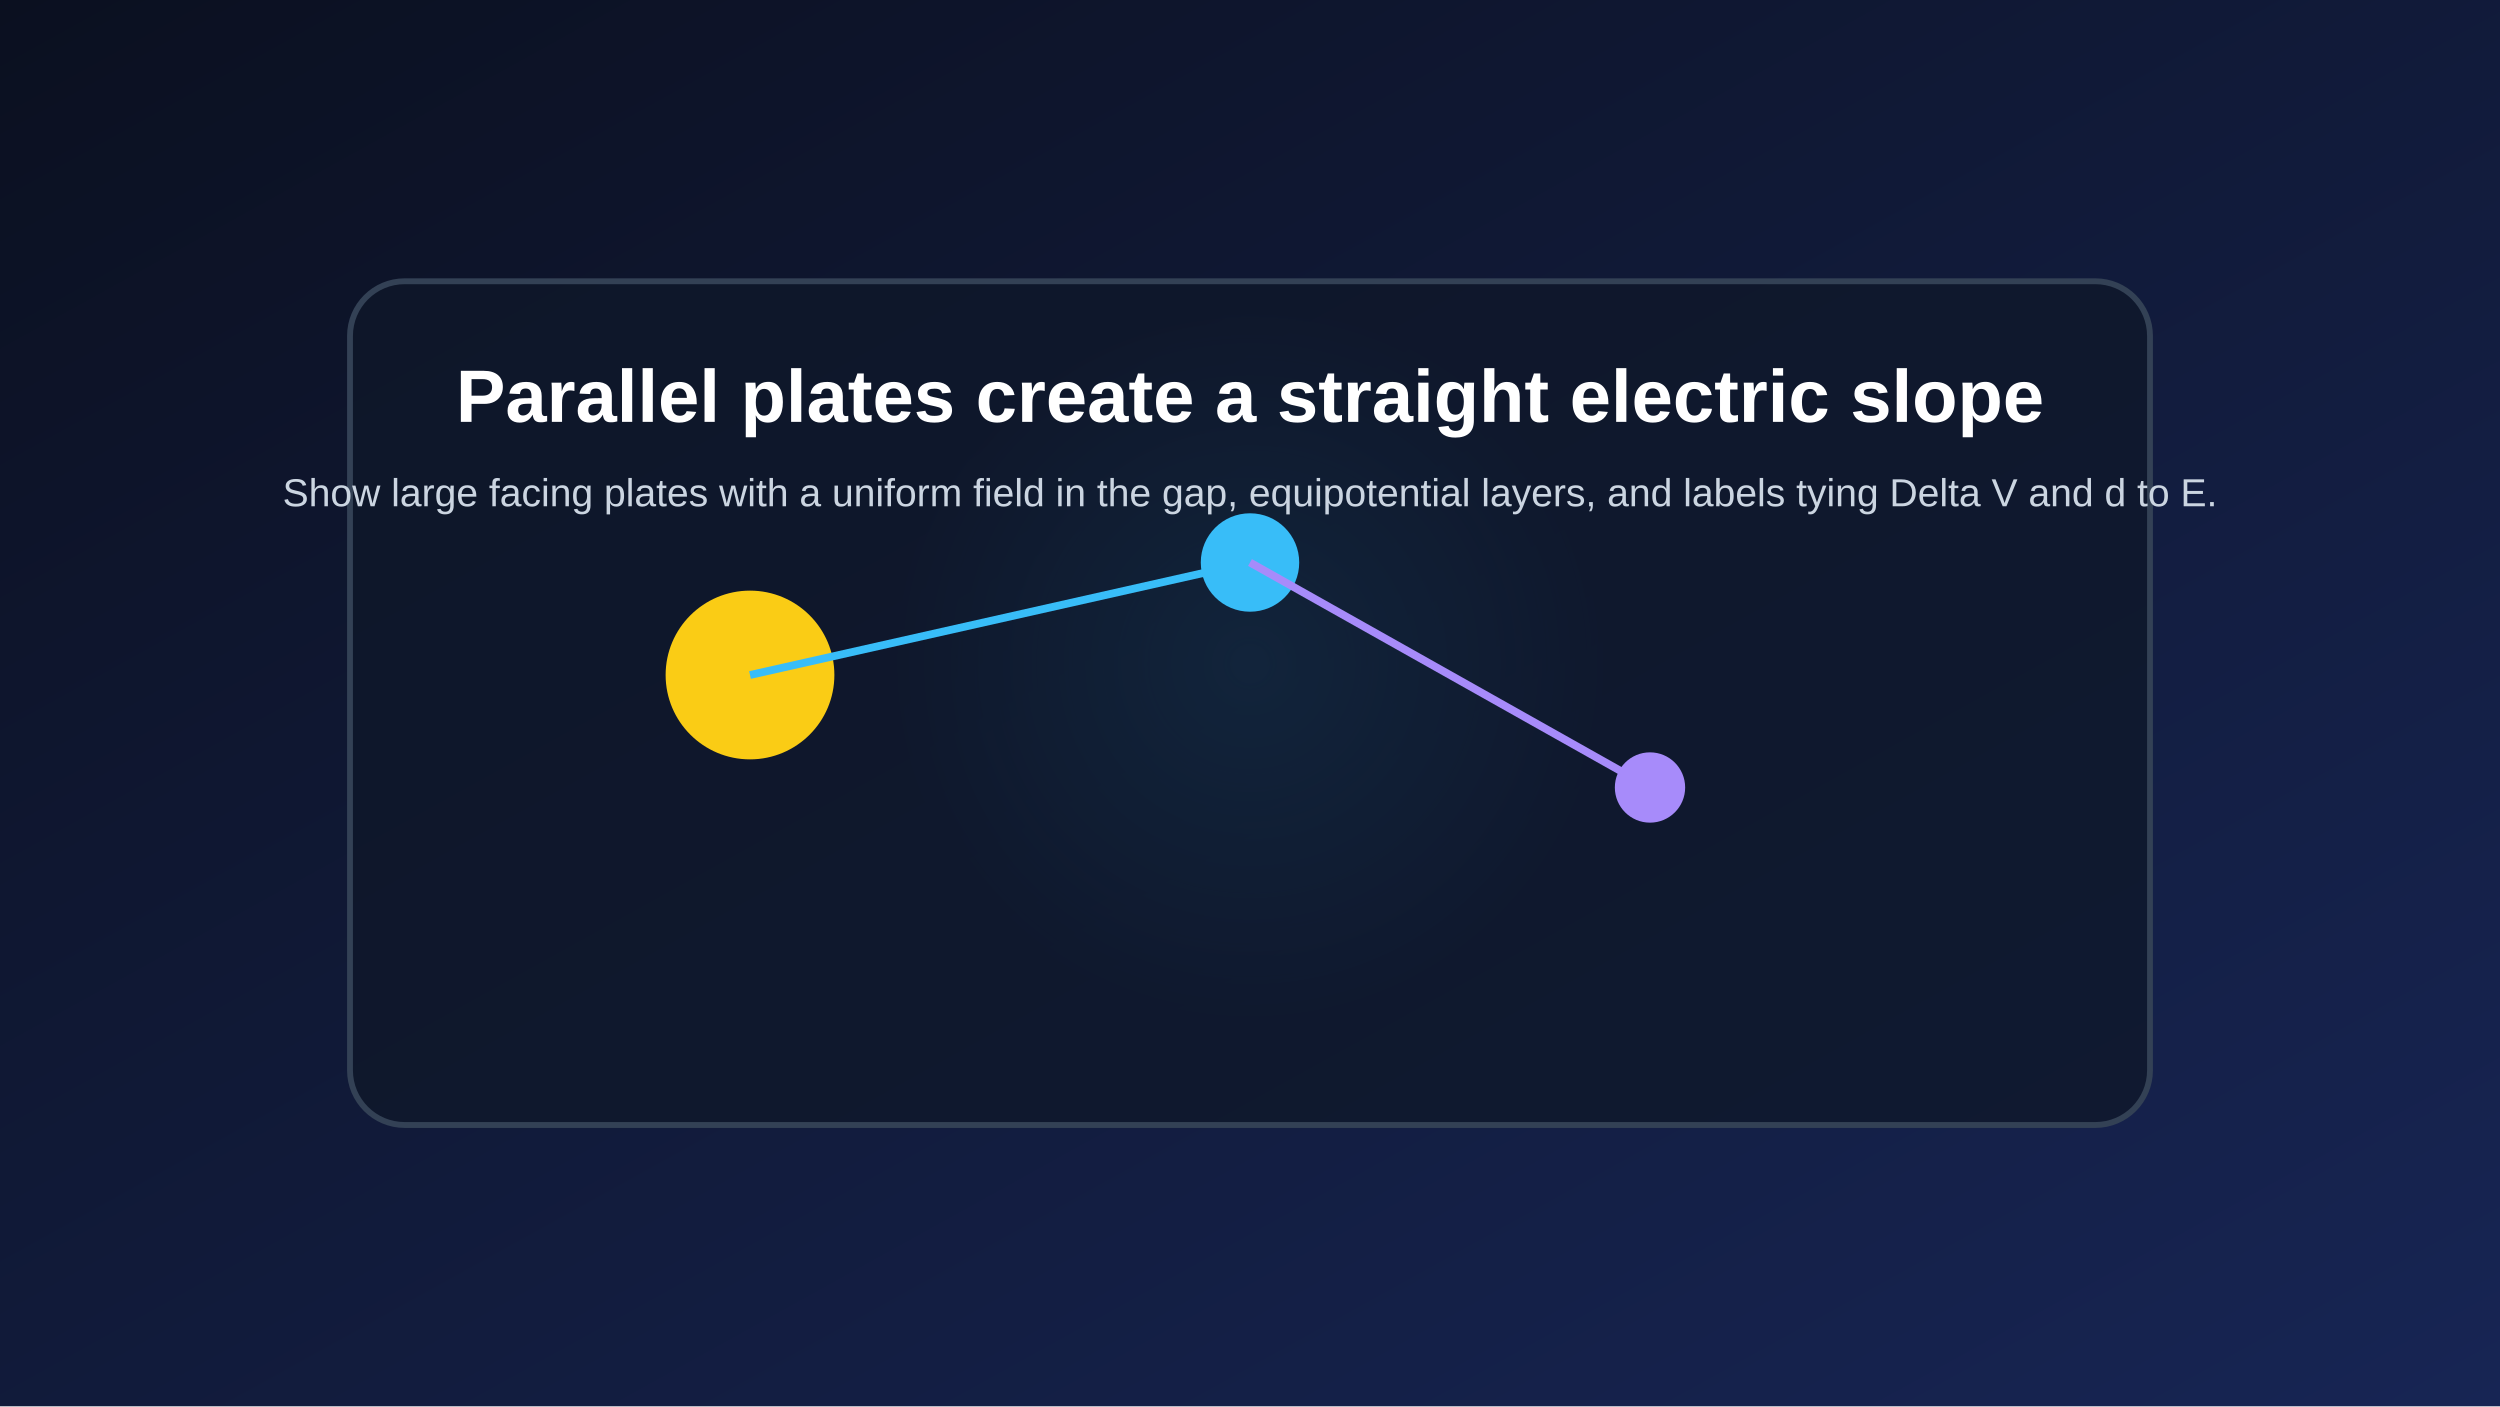
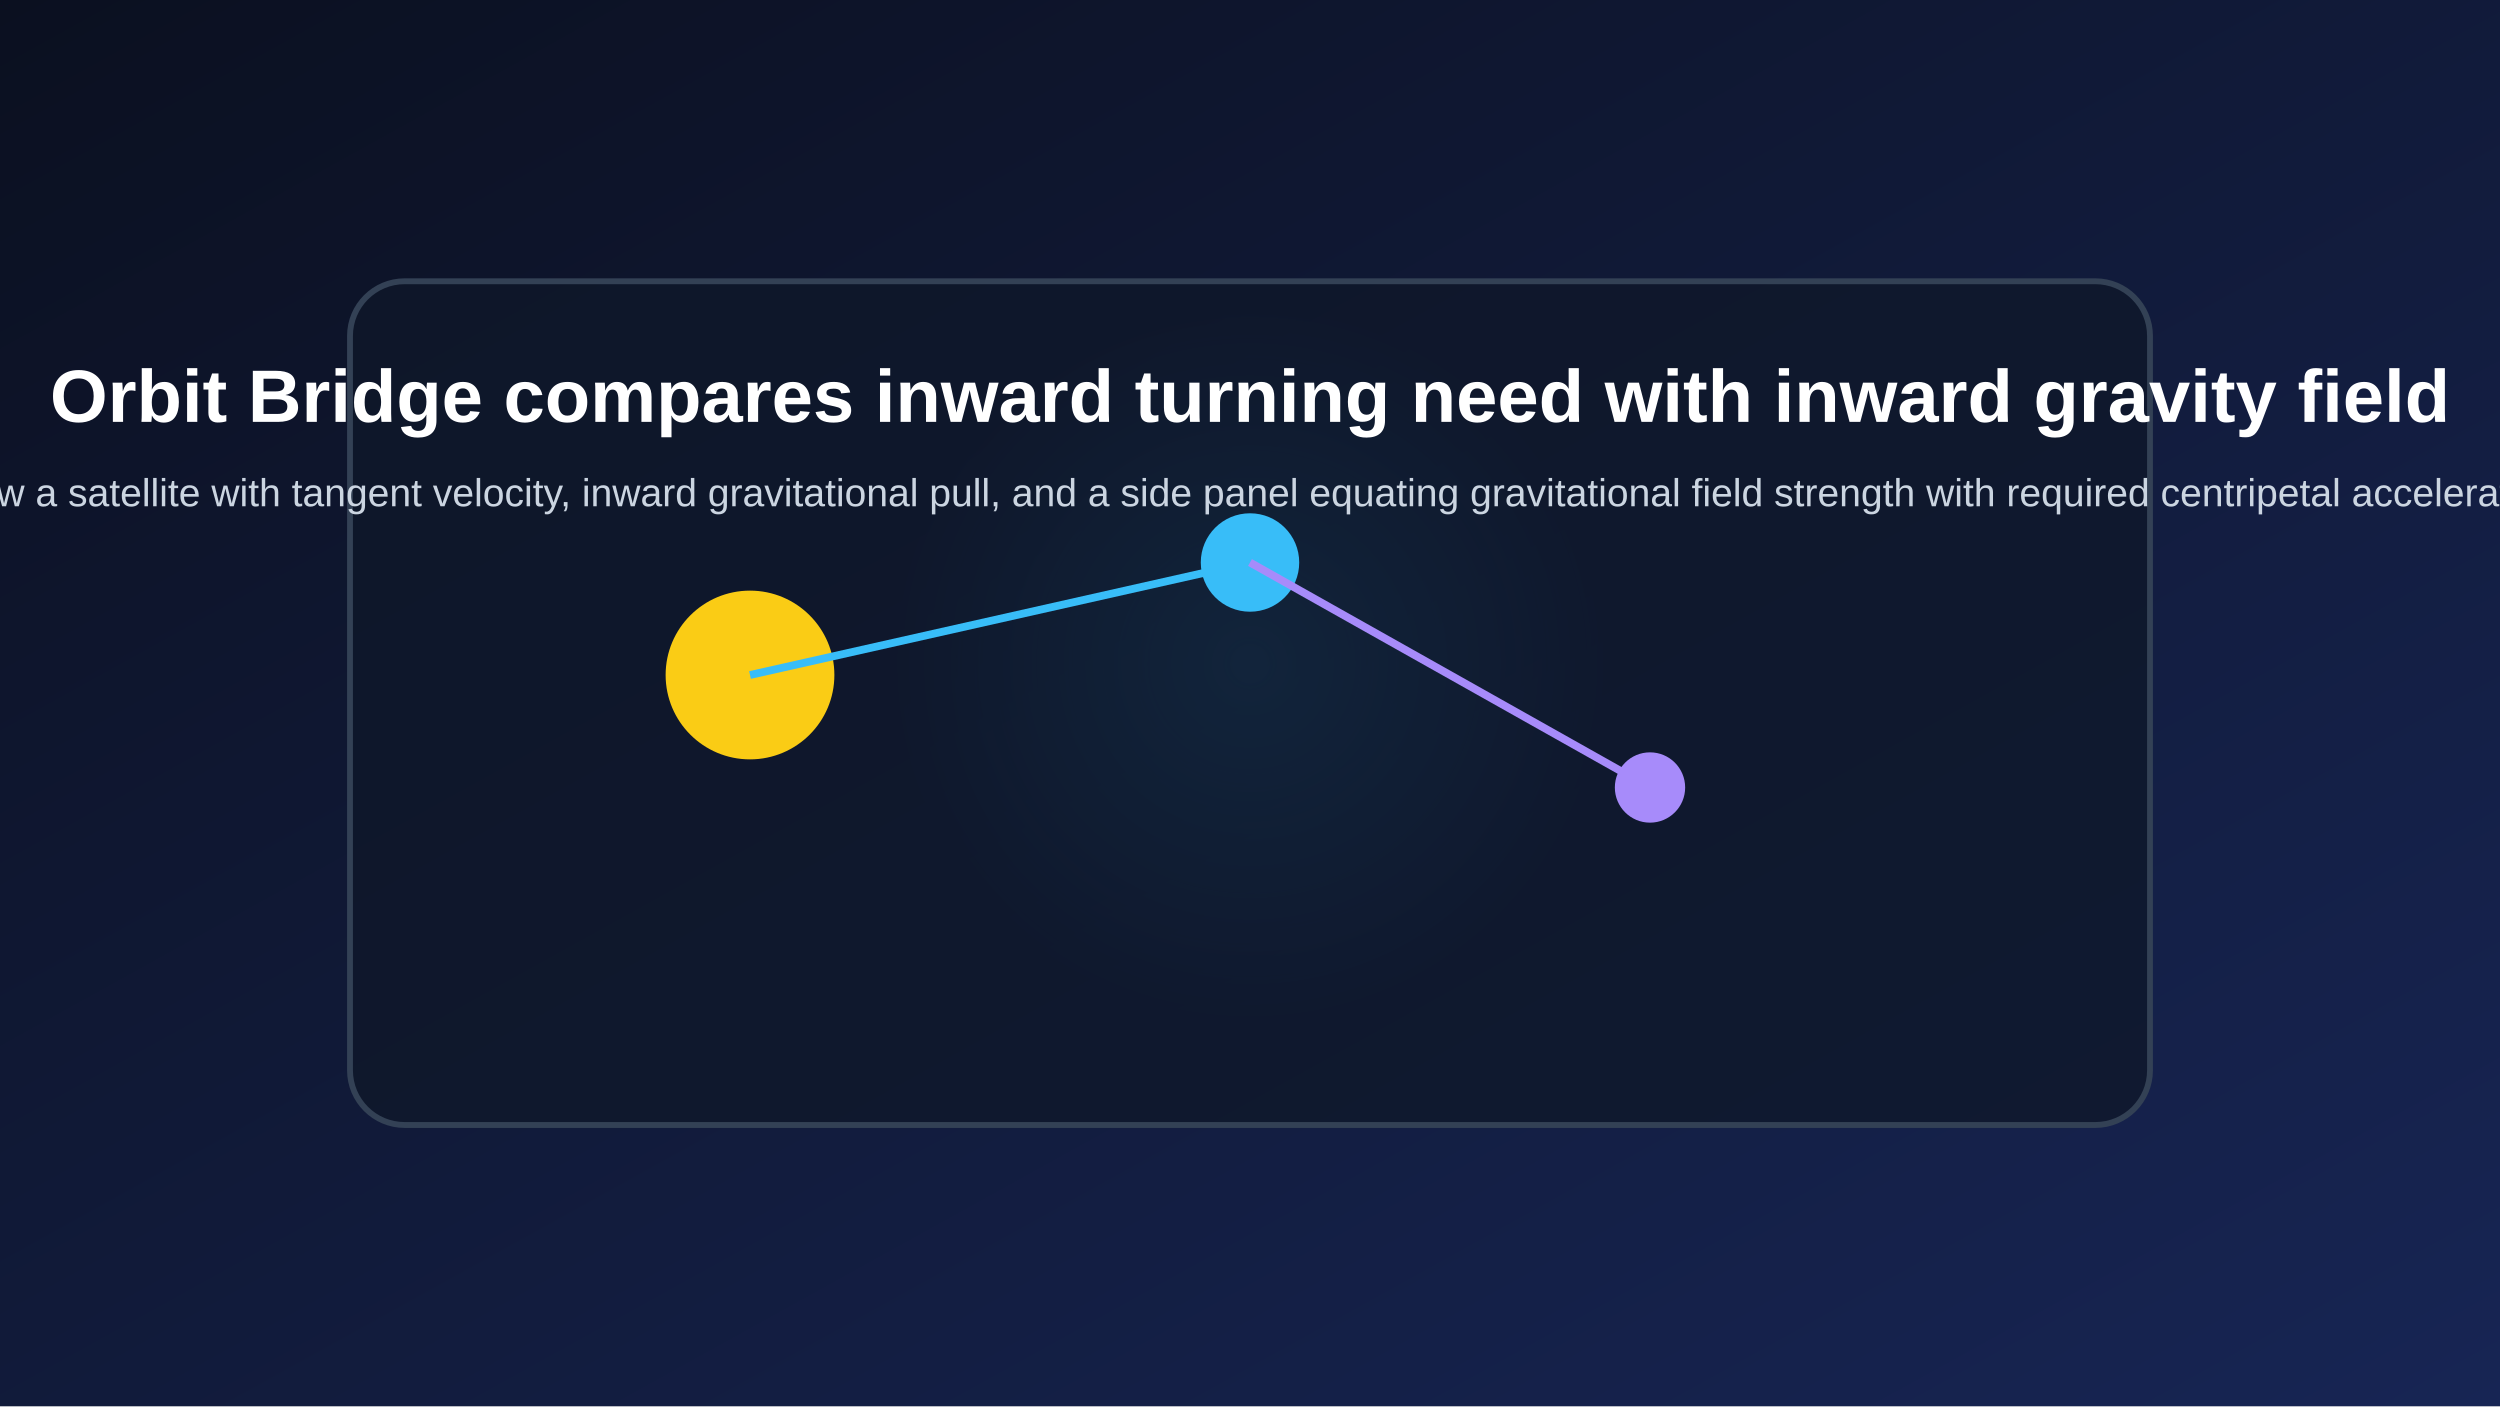
<svg xmlns="http://www.w3.org/2000/svg" width="1280" height="720" viewBox="0 0 1280 720">
  <defs>
    <linearGradient id="bg" x1="0" x2="1" y1="0" y2="1">
      <stop offset="0%" stop-color="#0b1020" />
      <stop offset="100%" stop-color="#172554" />
    </linearGradient>
    <radialGradient id="glow" cx="50%" cy="45%" r="45%">
      <stop offset="0%" stop-color="#38bdf8" stop-opacity="0.35" />
      <stop offset="100%" stop-color="#38bdf8" stop-opacity="0" />
    </radialGradient>
  </defs>
  <rect width="100%" height="100%" fill="url(#bg)" />
  <circle cx="640.0" cy="360.0" r="201.6" fill="url(#glow)" />
  <rect x="179.2" y="144.0" width="921.6" height="432.0" rx="28" fill="#0f172a" fill-opacity="0.78" stroke="#334155" stroke-width="3" />
  <circle cx="384.0" cy="345.6" r="43.2" fill="#facc15" />
  <circle cx="640.0" cy="288.0" r="25.2" fill="#38bdf8" />
  <circle cx="844.8" cy="403.2" r="18.0" fill="#a78bfa" />
  <line x1="384.0" y1="345.6" x2="640.0" y2="288.0" stroke="#38bdf8" stroke-width="4" />
  <line x1="640.0" y1="288.0" x2="844.8" y2="403.2" stroke="#a78bfa" stroke-width="4" />
-   <text x="640.0" y="216.0" fill="white" text-anchor="middle" font-size="38" font-family="Arial" font-weight="bold">Parallel plates create a straight electric slope</text>
-   <text x="640.0" y="259.2" fill="#cbd5e1" text-anchor="middle" font-size="20" font-family="Arial">Show large facing plates with a uniform field in the gap, equipotential layers, and labels tying Delta V and d to E.</text>
+   <text x="640.0" y="216.0" fill="white" text-anchor="middle" font-size="38" font-family="Arial" font-weight="bold">Orbit Bridge compares inward turning need with inward gravity field</text>
+   <text x="640.0" y="259.2" fill="#cbd5e1" text-anchor="middle" font-size="20" font-family="Arial">Show a satellite with tangent velocity, inward gravitational pull, and a side panel equating gravitational field strength with required centripetal acceleration.</text>
</svg>
